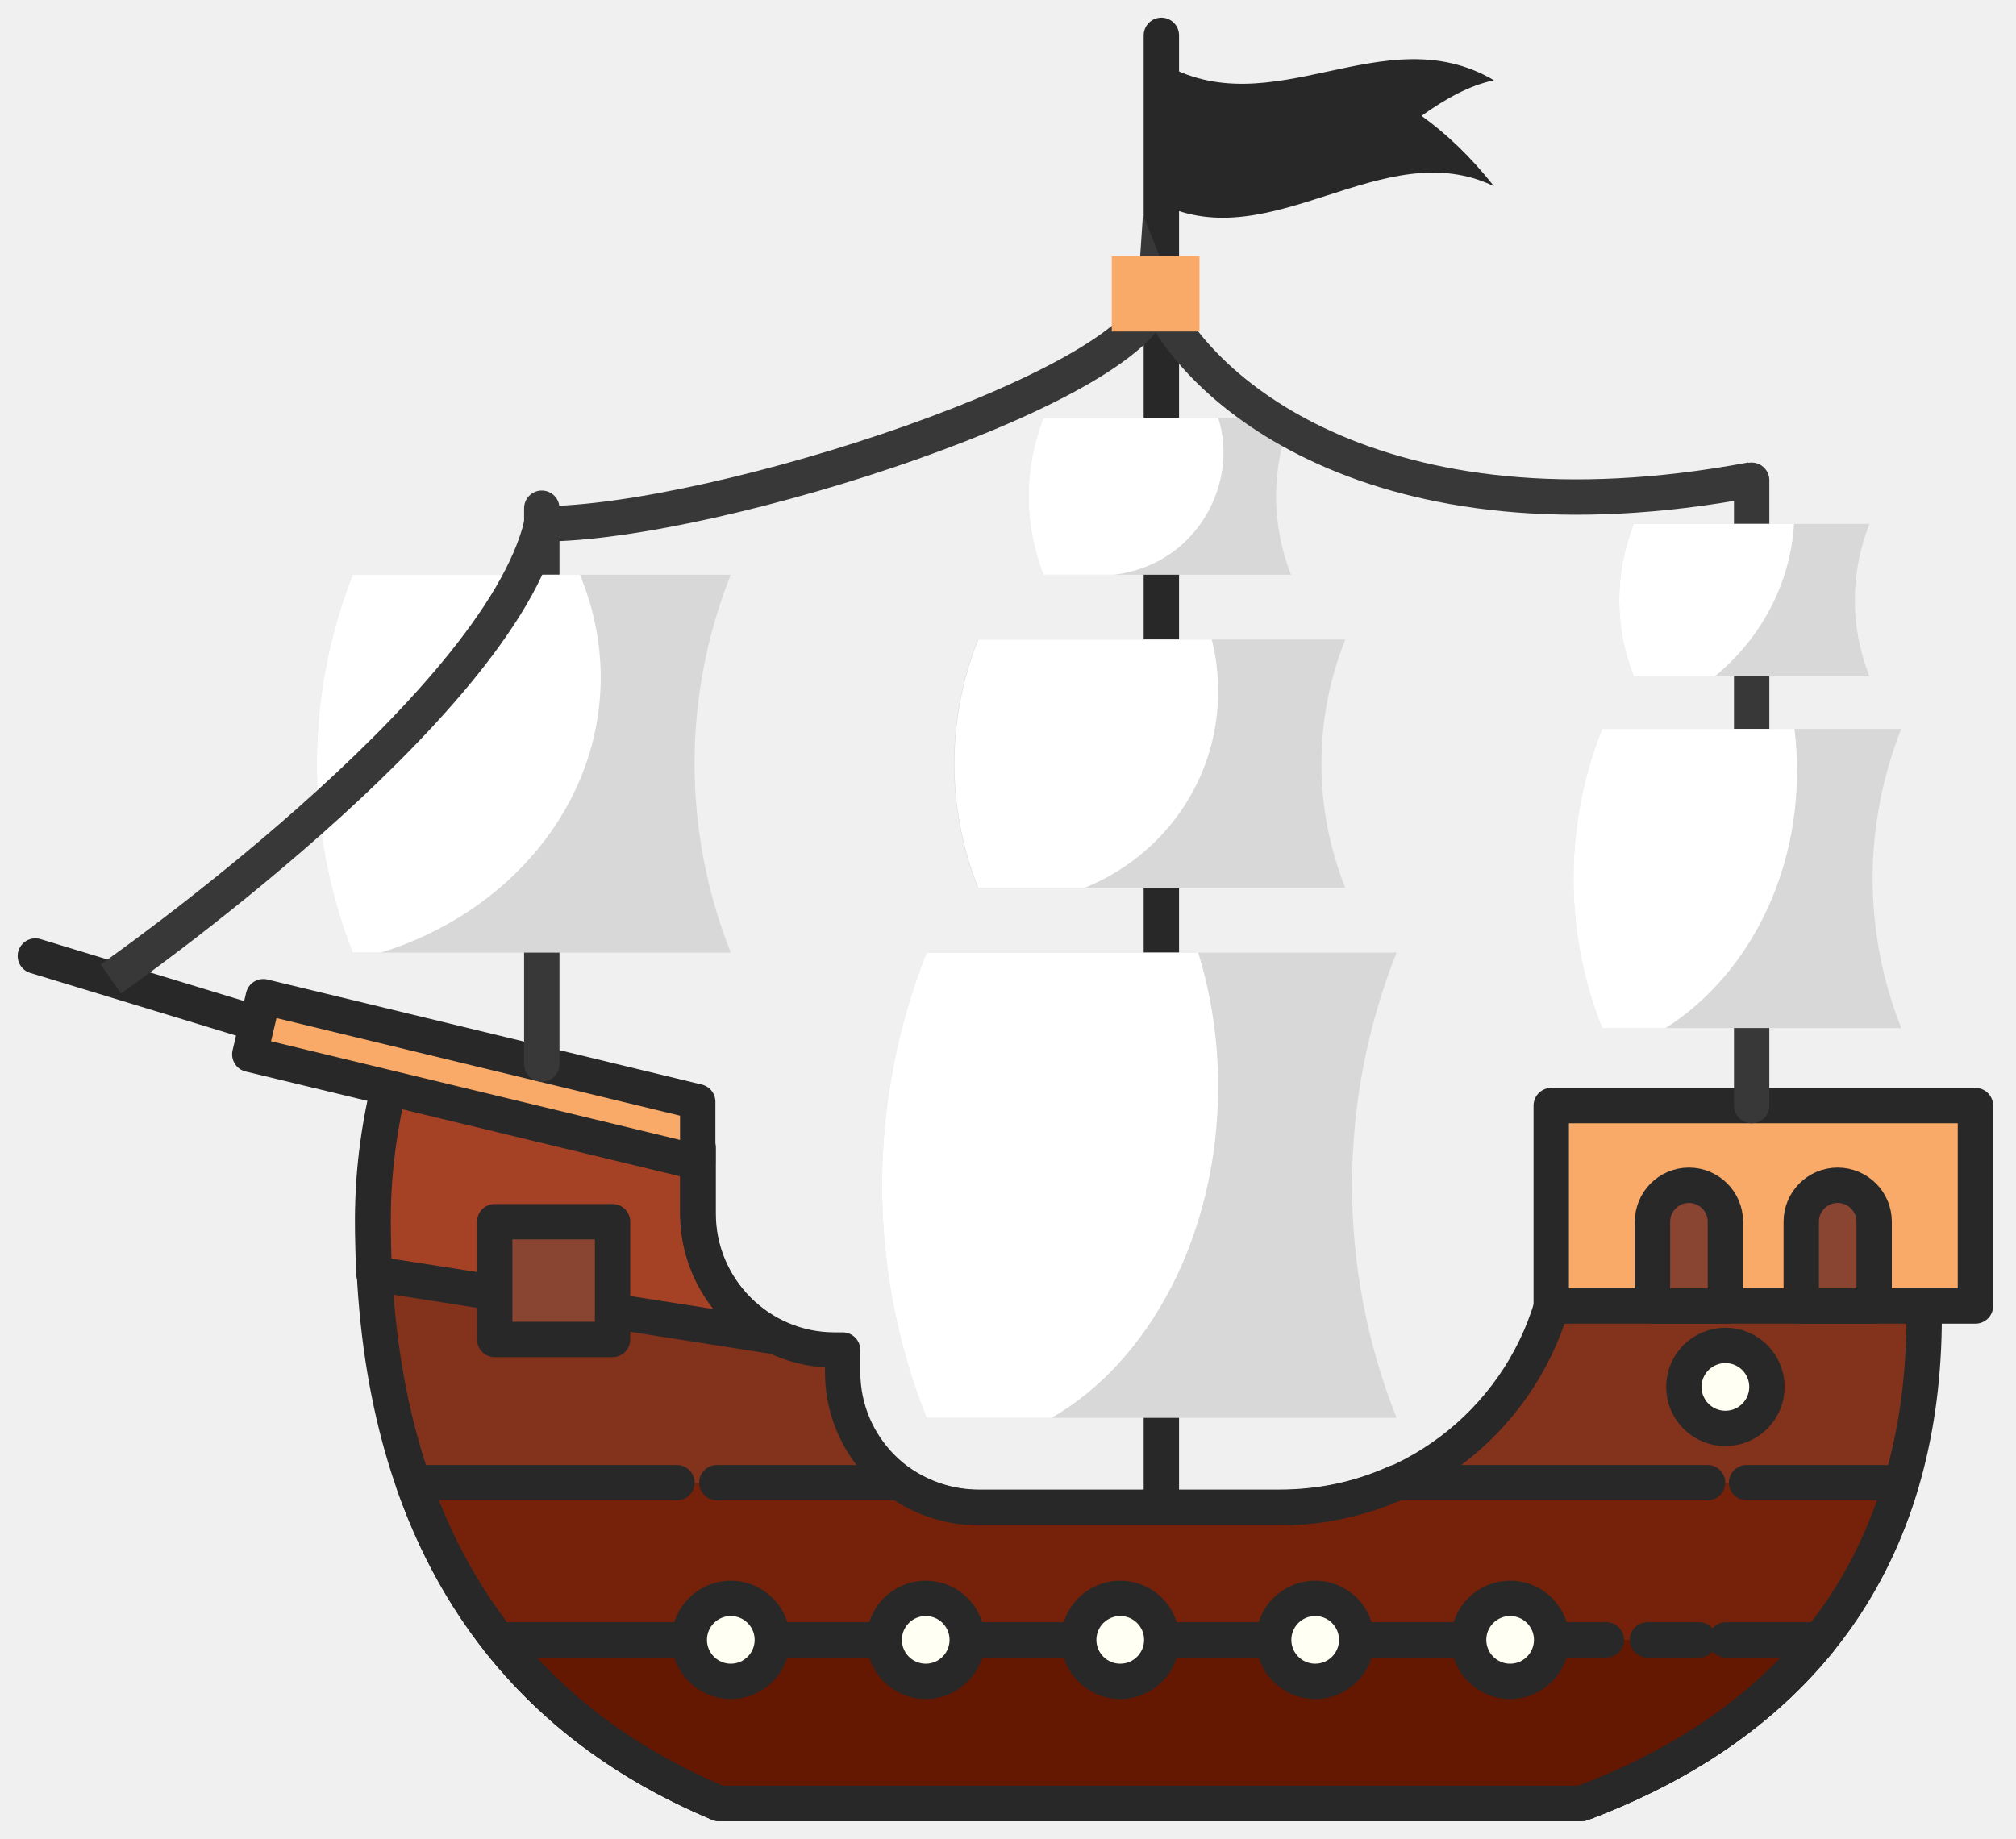
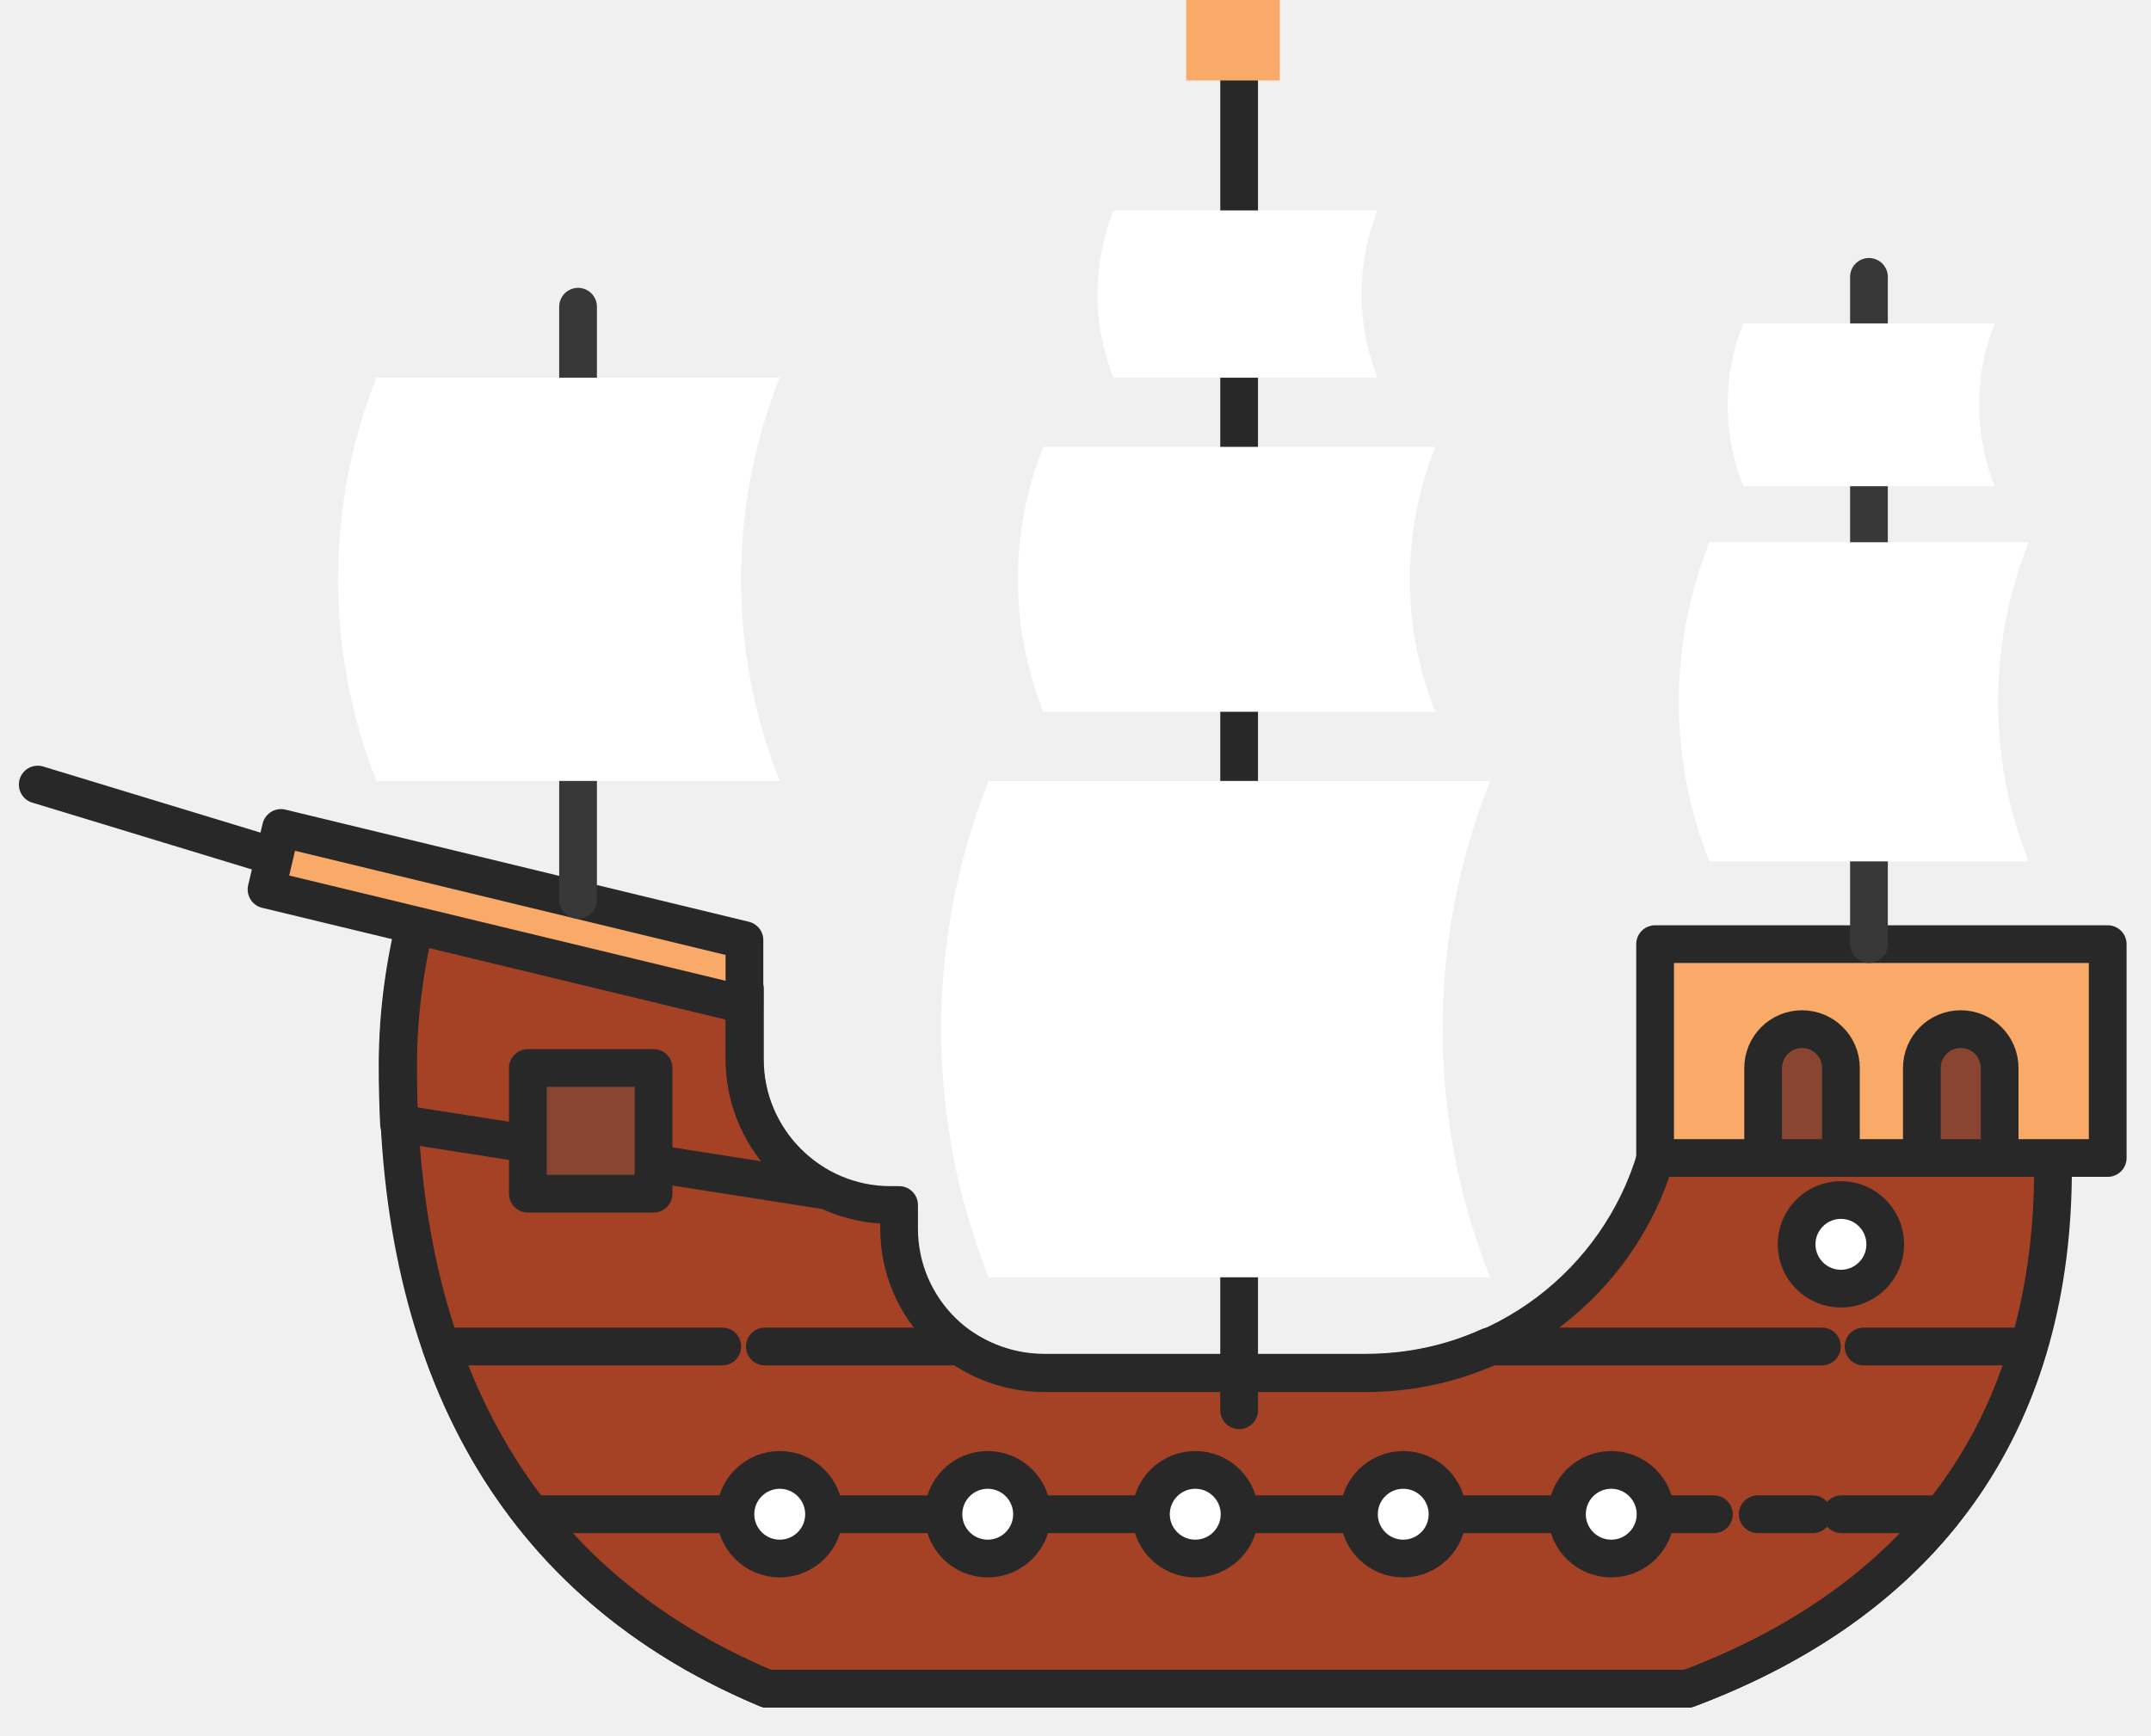
- <svg xmlns="http://www.w3.org/2000/svg" width="57" height="52" viewBox="0 0 57 52" fill="none">
-   <path d="M20.326 51H44.721C51.395 48.496 54.403 43.583 54.403 37.221C54.403 36.825 54.379 36.418 54.355 36.023C51.012 36.562 47.501 36.873 43.871 36.933C42.888 40.24 39.821 42.637 36.19 42.637H27.683C25.55 42.637 23.825 40.923 23.825 38.803V38.179H23.598C21.465 38.179 19.739 36.442 19.739 34.321V32.452C16.576 31.997 13.689 31.266 11.113 30.307C10.753 31.649 10.549 33.051 10.549 34.489C10.537 42.385 13.641 48.208 20.326 51Z" fill="#83321C" />
-   <path d="M19.727 34.309V32.44C16.564 31.985 13.677 31.254 11.101 30.296C10.741 31.637 10.537 33.039 10.537 34.477C10.537 35.004 10.549 35.508 10.573 36.023L21.896 37.796C20.614 37.161 19.727 35.831 19.727 34.309Z" fill="#A54125" />
-   <path d="M39.474 41.93C38.467 42.385 37.365 42.625 36.191 42.625H27.683C26.857 42.625 26.09 42.361 25.455 41.93H11.688C13.126 46.063 15.965 49.179 20.327 51H44.721C49.634 49.155 52.558 46.004 53.756 41.93H39.474Z" fill="#76220A" />
-   <path d="M19.727 34.309V32.44C16.564 31.985 13.677 31.254 11.101 30.296C10.741 31.637 10.537 33.039 10.537 34.477C10.537 35.004 10.549 35.508 10.573 36.023L21.896 37.796C20.614 37.161 19.727 35.831 19.727 34.309Z" stroke="#282828" stroke-miterlimit="10" stroke-linecap="round" stroke-linejoin="round" />
-   <path d="M48.28 41.93H39.461C38.455 42.385 37.353 42.625 36.178 42.625H27.671C26.845 42.625 26.078 42.361 25.443 41.93H20.267" stroke="#282828" stroke-miterlimit="10" stroke-linecap="round" stroke-linejoin="round" />
-   <path d="M19.14 41.93H11.688C13.126 46.063 15.965 49.179 20.327 51H44.721C49.634 49.155 52.558 46.004 53.756 41.93H49.382" stroke="#282828" stroke-miterlimit="10" stroke-linecap="round" stroke-linejoin="round" />
-   <path d="M14.096 46.375C15.642 48.34 17.715 49.898 20.327 51H44.722C47.657 49.898 49.874 48.328 51.455 46.375H14.096Z" fill="#641701" />
-   <path d="M48.04 46.375H46.579" stroke="#282828" stroke-miterlimit="10" stroke-linecap="round" stroke-linejoin="round" />
-   <path d="M45.417 46.375H14.096C15.642 48.34 17.715 49.898 20.327 51H44.722C47.657 49.898 49.874 48.328 51.455 46.375H48.795" stroke="#282828" stroke-miterlimit="10" stroke-linecap="round" stroke-linejoin="round" />
-   <path d="M42.241 2.27C39.102 0.425 35.975 3.624 32.836 1.767C32.836 3.097 32.836 4.439 32.836 5.769C35.975 7.29 39.102 3.756 42.241 5.266C41.558 4.403 40.876 3.768 40.193 3.277C40.876 2.785 41.558 2.414 42.241 2.27Z" fill="#282828" />
-   <path d="M32.836 1V42.625" stroke="#282828" stroke-miterlimit="10" stroke-linecap="round" stroke-linejoin="round" />
-   <path d="M39.486 40.097C35.052 40.097 30.631 40.097 26.198 40.097C24.52 35.867 24.52 31.158 26.198 26.941C30.631 26.941 35.052 26.941 39.486 26.941C37.808 31.17 37.808 35.867 39.486 40.097Z" fill="#D8D8D9" />
-   <path d="M34.441 30.727C34.441 29.385 34.238 28.115 33.878 26.941C31.314 26.941 28.75 26.941 26.198 26.941C24.52 31.17 24.52 35.879 26.198 40.097C27.372 40.097 28.558 40.097 29.732 40.097C32.5 38.503 34.441 34.908 34.441 30.727Z" fill="white" />
-   <path d="M38.036 25.107C34.573 25.107 31.11 25.107 27.648 25.107C26.749 22.855 26.749 20.339 27.648 18.086C31.11 18.086 34.573 18.086 38.036 18.086C37.137 20.339 37.137 22.855 38.036 25.107Z" fill="#D8D8D9" />
-   <path d="M34.441 19.56C34.441 19.057 34.381 18.553 34.261 18.086C32.057 18.086 29.852 18.086 27.66 18.086C26.761 20.339 26.761 22.855 27.66 25.107C28.666 25.107 29.66 25.107 30.667 25.107C32.872 24.221 34.441 22.076 34.441 19.56Z" fill="white" />
-   <path d="M36.502 16.253C34.166 16.253 31.841 16.253 29.505 16.253C28.942 14.827 28.942 13.245 29.505 11.819C31.841 11.819 34.166 11.819 36.502 11.819C35.939 13.245 35.939 14.827 36.502 16.253Z" fill="#D8D8D9" />
-   <path d="M34.441 11.819C32.8 11.819 31.146 11.819 29.505 11.819C28.942 13.245 28.942 14.827 29.505 16.253C30.176 16.253 30.847 16.253 31.506 16.253C33.902 15.953 35.028 13.581 34.441 11.819Z" fill="white" />
-   <path d="M26.174 47.549C26.822 47.549 27.348 47.023 27.348 46.375C27.348 45.727 26.822 45.201 26.174 45.201C25.525 45.201 25 45.727 25 46.375C25 47.023 25.525 47.549 26.174 47.549Z" fill="#FFFFF3" />
-   <path d="M26.174 47.549C26.822 47.549 27.348 47.023 27.348 46.375C27.348 45.727 26.822 45.201 26.174 45.201C25.525 45.201 25 45.727 25 46.375C25 47.023 25.525 47.549 26.174 47.549Z" stroke="#282828" stroke-miterlimit="10" stroke-linecap="round" stroke-linejoin="round" />
-   <path d="M31.674 47.549C32.322 47.549 32.848 47.023 32.848 46.375C32.848 45.727 32.322 45.201 31.674 45.201C31.025 45.201 30.499 45.727 30.499 46.375C30.499 47.023 31.025 47.549 31.674 47.549Z" fill="#FFFFF3" />
-   <path d="M31.674 47.549C32.322 47.549 32.848 47.023 32.848 46.375C32.848 45.727 32.322 45.201 31.674 45.201C31.025 45.201 30.499 45.727 30.499 46.375C30.499 47.023 31.025 47.549 31.674 47.549Z" stroke="#282828" stroke-miterlimit="10" stroke-linecap="round" stroke-linejoin="round" />
-   <path d="M37.185 47.549C37.834 47.549 38.359 47.023 38.359 46.375C38.359 45.727 37.834 45.201 37.185 45.201C36.537 45.201 36.011 45.727 36.011 46.375C36.011 47.023 36.537 47.549 37.185 47.549Z" fill="#FFFFF3" />
-   <path d="M37.185 47.549C37.834 47.549 38.359 47.023 38.359 46.375C38.359 45.727 37.834 45.201 37.185 45.201C36.537 45.201 36.011 45.727 36.011 46.375C36.011 47.023 36.537 47.549 37.185 47.549Z" stroke="#282828" stroke-miterlimit="10" stroke-linecap="round" stroke-linejoin="round" />
-   <path d="M42.697 47.549C43.345 47.549 43.871 47.023 43.871 46.375C43.871 45.727 43.345 45.201 42.697 45.201C42.048 45.201 41.523 45.727 41.523 46.375C41.523 47.023 42.048 47.549 42.697 47.549Z" fill="#FFFFF3" />
-   <path d="M42.697 47.549C43.345 47.549 43.871 47.023 43.871 46.375C43.871 45.727 43.345 45.201 42.697 45.201C42.048 45.201 41.523 45.727 41.523 46.375C41.523 47.023 42.048 47.549 42.697 47.549Z" stroke="#282828" stroke-miterlimit="10" stroke-linecap="round" stroke-linejoin="round" />
-   <path d="M20.662 47.549C21.311 47.549 21.837 47.023 21.837 46.375C21.837 45.727 21.311 45.201 20.662 45.201C20.014 45.201 19.488 45.727 19.488 46.375C19.488 47.023 20.014 47.549 20.662 47.549Z" fill="#FFFFF3" />
-   <path d="M20.662 47.549C21.311 47.549 21.837 47.023 21.837 46.375C21.837 45.727 21.311 45.201 20.662 45.201C20.014 45.201 19.488 45.727 19.488 46.375C19.488 47.023 20.014 47.549 20.662 47.549Z" fill="#FFFFF3" />
-   <path d="M20.662 47.549C21.311 47.549 21.837 47.023 21.837 46.375C21.837 45.727 21.311 45.201 20.662 45.201C20.014 45.201 19.488 45.727 19.488 46.375C19.488 47.023 20.014 47.549 20.662 47.549Z" stroke="#282828" stroke-miterlimit="10" stroke-linecap="round" stroke-linejoin="round" />
-   <path d="M48.783 40.396C49.432 40.396 49.958 39.87 49.958 39.222C49.958 38.573 49.432 38.048 48.783 38.048C48.135 38.048 47.609 38.573 47.609 39.222C47.609 39.87 48.135 40.396 48.783 40.396Z" fill="#FFFFF3" />
-   <path d="M48.783 40.396C49.432 40.396 49.958 39.87 49.958 39.222C49.958 38.573 49.432 38.048 48.783 38.048C48.135 38.048 47.609 38.573 47.609 39.222C47.609 39.87 48.135 40.396 48.783 40.396Z" stroke="#282828" stroke-miterlimit="10" stroke-linecap="round" stroke-linejoin="round" />
-   <path d="M20.326 51H44.721C51.395 48.496 54.403 43.583 54.403 37.221C54.403 36.825 54.379 36.418 54.355 36.023C51.012 36.562 47.501 36.873 43.871 36.933C42.888 40.24 39.821 42.637 36.19 42.637H27.683C25.55 42.637 23.825 40.923 23.825 38.803V38.179H23.598C21.465 38.179 19.739 36.442 19.739 34.321V32.452C16.576 31.997 13.689 31.266 11.113 30.307C10.753 31.649 10.549 33.051 10.549 34.489C10.537 42.385 13.641 48.208 20.326 51Z" stroke="#282828" stroke-miterlimit="10" stroke-linecap="round" stroke-linejoin="round" />
-   <path d="M55.853 31.266H43.859V36.933H55.853V31.266Z" fill="#F9AA68" />
-   <path d="M55.853 31.266H43.859V36.933H55.853V31.266Z" stroke="#282828" stroke-miterlimit="10" stroke-linecap="round" stroke-linejoin="round" />
-   <path d="M48.783 36.933H46.722V34.549C46.722 33.986 47.178 33.519 47.753 33.519C48.316 33.519 48.783 33.974 48.783 34.549V36.933Z" fill="#894532" />
-   <path d="M52.989 36.933H50.928V34.549C50.928 33.986 51.383 33.519 51.958 33.519C52.522 33.519 52.989 33.974 52.989 34.549V36.933Z" fill="#894532" />
-   <path d="M48.783 36.933H46.722V34.549C46.722 33.986 47.178 33.519 47.753 33.519C48.316 33.519 48.783 33.974 48.783 34.549V36.933Z" stroke="#282828" stroke-miterlimit="10" stroke-linecap="round" stroke-linejoin="round" />
-   <path d="M52.989 36.933H50.928V34.549C50.928 33.986 51.383 33.519 51.958 33.519C52.522 33.519 52.989 33.974 52.989 34.549V36.933Z" stroke="#282828" stroke-miterlimit="10" stroke-linecap="round" stroke-linejoin="round" />
-   <path d="M19.727 31.158L7.446 28.187L7.063 29.816L19.727 32.872V31.158Z" fill="#F9AA68" />
-   <path d="M19.727 31.158L7.446 28.187L7.063 29.816L19.727 32.872V31.158Z" stroke="#282828" stroke-miterlimit="10" stroke-linecap="round" stroke-linejoin="round" />
-   <path d="M49.526 13.581V31.266" stroke="#383838" stroke-miterlimit="10" stroke-linecap="round" stroke-linejoin="round" />
-   <path d="M53.756 29.073C50.94 29.073 48.124 29.073 45.297 29.073C44.218 26.353 44.218 23.334 45.297 20.614C48.112 20.614 50.928 20.614 53.756 20.614C52.677 23.334 52.677 26.353 53.756 29.073Z" fill="#D8D8D9" />
-   <path d="M50.808 21.812C50.808 21.405 50.784 20.998 50.736 20.614C48.927 20.614 47.118 20.614 45.297 20.614C44.218 23.334 44.218 26.353 45.297 29.073C45.896 29.073 46.495 29.073 47.094 29.073C49.298 27.671 50.808 24.952 50.808 21.812Z" fill="white" />
-   <path d="M52.857 19.128C50.641 19.128 48.424 19.128 46.195 19.128C45.644 17.739 45.644 16.193 46.195 14.815C48.412 14.815 50.629 14.815 52.857 14.815C52.306 16.205 52.306 17.739 52.857 19.128Z" fill="#D8D8D9" />
-   <path d="M50.724 14.815C49.215 14.815 47.705 14.815 46.195 14.815C45.644 16.205 45.644 17.75 46.195 19.128C46.962 19.128 47.717 19.128 48.484 19.128C49.766 18.074 50.617 16.54 50.724 14.815Z" fill="white" />
-   <path d="M15.318 14.372V30.092" stroke="#383838" stroke-miterlimit="10" stroke-linecap="round" stroke-linejoin="round" />
-   <path d="M20.662 26.941C17.104 26.941 13.533 26.941 9.974 26.941C8.62 23.502 8.62 19.68 9.974 16.253C13.533 16.253 17.104 16.253 20.662 16.253C19.296 19.68 19.296 23.502 20.662 26.941Z" fill="#D8D8D9" />
-   <path d="M16.984 19.152C16.984 18.134 16.768 17.151 16.397 16.253C14.252 16.253 12.119 16.253 9.974 16.253C8.62 19.692 8.62 23.514 9.974 26.941C10.238 26.941 10.502 26.941 10.765 26.941C14.384 25.826 16.984 22.759 16.984 19.152Z" fill="white" />
-   <path d="M7.063 28.882L1 27.036" stroke="#282828" stroke-miterlimit="10" stroke-linecap="round" stroke-linejoin="round" />
-   <path d="M17.319 34.549H13.988V37.88H17.319V34.549Z" fill="#894532" />
-   <path d="M17.319 34.549H13.988V37.88H17.319V34.549Z" stroke="#282828" stroke-miterlimit="10" stroke-linecap="round" stroke-linejoin="round" />
-   <path d="M3.133 27.683C3.133 27.683 14.084 20.051 15.318 14.815C20.255 14.815 32.5 10.837 32.668 8.309C33.71 10.933 38.85 15.57 49.526 13.569" stroke="#383838" stroke-miterlimit="10" />
-   <path d="M33.914 7.243H31.434V9.375H33.914V7.243Z" fill="#F9AA68" />
+ <svg xmlns="http://www.w3.org/2000/svg" width="57" height="46" viewBox="0 0 57 46" fill="none">
+   <path d="M20.326 44.758H44.721C51.395 42.253 54.403 37.341 54.403 30.978C54.403 30.583 54.379 30.176 54.355 29.78C51.012 30.319 47.501 30.631 43.871 30.691C42.888 33.998 39.821 36.394 36.19 36.394H27.683C25.55 36.394 23.825 34.681 23.825 32.56V31.937H23.598C21.465 31.937 19.739 30.2 19.739 28.079V26.21C16.576 25.754 13.689 25.023 11.113 24.065C10.753 25.407 10.549 26.809 10.549 28.247C10.537 36.143 13.641 41.966 20.326 44.758Z" fill="#A54125" />
+   <path d="M19.727 28.067V26.198C16.564 25.742 13.677 25.012 11.101 24.053C10.741 25.395 10.537 26.797 10.537 28.235C10.537 28.762 10.549 29.265 10.573 29.78L21.896 31.554C20.614 30.919 19.727 29.588 19.727 28.067Z" fill="#A54125" />
+   <path d="M39.474 35.687C38.467 36.143 37.365 36.382 36.191 36.382H27.683C26.857 36.382 26.09 36.119 25.455 35.687H11.688C13.126 39.821 15.965 42.936 20.327 44.758H44.721C49.634 42.912 52.558 39.761 53.756 35.687H39.474Z" fill="#A54125" />
+   <path d="M19.727 28.067V26.198C16.564 25.742 13.677 25.012 11.101 24.053C10.741 25.395 10.537 26.797 10.537 28.235C10.537 28.762 10.549 29.265 10.573 29.78L21.896 31.554C20.614 30.919 19.727 29.588 19.727 28.067Z" stroke="#282828" stroke-miterlimit="10" stroke-linecap="round" stroke-linejoin="round" />
+   <path d="M48.28 35.687H39.461C38.455 36.143 37.353 36.382 36.178 36.382H27.671C26.845 36.382 26.078 36.119 25.443 35.687H20.267" stroke="#282828" stroke-miterlimit="10" stroke-linecap="round" stroke-linejoin="round" />
+   <path d="M19.14 35.687H11.688C13.126 39.821 15.965 42.936 20.327 44.758H44.721C49.634 42.912 52.558 39.761 53.756 35.687H49.382" stroke="#282828" stroke-miterlimit="10" stroke-linecap="round" stroke-linejoin="round" />
+   <path d="M14.096 40.133C15.642 42.097 17.715 43.655 20.327 44.758H44.722C47.657 43.655 49.874 42.086 51.455 40.133H14.096Z" fill="#A54125" />
+   <path d="M48.04 40.133H46.579" stroke="#282828" stroke-miterlimit="10" stroke-linecap="round" stroke-linejoin="round" />
+   <path d="M45.417 40.133H14.096C15.642 42.097 17.715 43.655 20.327 44.758H44.722C47.657 43.655 49.874 42.086 51.455 40.133H48.795" stroke="#282828" stroke-miterlimit="10" stroke-linecap="round" stroke-linejoin="round" />
+   <path d="M32.836 1.757V37.377" stroke="#282828" stroke-miterlimit="10" stroke-linecap="round" stroke-linejoin="round" />
+   <path d="M39.486 33.854C35.052 33.854 30.631 33.854 26.198 33.854C24.52 29.625 24.52 24.916 26.198 20.698C30.631 20.698 35.052 20.698 39.486 20.698C37.808 24.928 37.808 29.625 39.486 33.854Z" fill="white" />
+   <path d="M38.036 18.865C34.573 18.865 31.11 18.865 27.648 18.865C26.749 16.612 26.749 14.096 27.648 11.844C31.11 11.844 34.573 11.844 38.036 11.844C37.137 14.096 37.137 16.612 38.036 18.865Z" fill="white" />
+   <path d="M36.502 10.01C34.166 10.01 31.841 10.01 29.505 10.01C28.942 8.584 28.942 7.003 29.505 5.577C31.841 5.577 34.166 5.577 36.502 5.577C35.939 7.003 35.939 8.584 36.502 10.01Z" fill="white" />
+   <path d="M26.174 41.307C26.822 41.307 27.348 40.781 27.348 40.133C27.348 39.484 26.822 38.958 26.174 38.958C25.525 38.958 25 39.484 25 40.133C25 40.781 25.525 41.307 26.174 41.307Z" fill="white" />
+   <path d="M26.174 41.307C26.822 41.307 27.348 40.781 27.348 40.133C27.348 39.484 26.822 38.958 26.174 38.958C25.525 38.958 25 39.484 25 40.133C25 40.781 25.525 41.307 26.174 41.307Z" stroke="#282828" stroke-miterlimit="10" stroke-linecap="round" stroke-linejoin="round" />
+   <path d="M31.674 41.307C32.322 41.307 32.848 40.781 32.848 40.133C32.848 39.484 32.322 38.958 31.674 38.958C31.025 38.958 30.499 39.484 30.499 40.133C30.499 40.781 31.025 41.307 31.674 41.307Z" fill="white" />
+   <path d="M31.674 41.307C32.322 41.307 32.848 40.781 32.848 40.133C32.848 39.484 32.322 38.958 31.674 38.958C31.025 38.958 30.499 39.484 30.499 40.133C30.499 40.781 31.025 41.307 31.674 41.307Z" stroke="#282828" stroke-miterlimit="10" stroke-linecap="round" stroke-linejoin="round" />
+   <path d="M37.185 41.307C37.834 41.307 38.359 40.781 38.359 40.133C38.359 39.484 37.834 38.958 37.185 38.958C36.537 38.958 36.011 39.484 36.011 40.133C36.011 40.781 36.537 41.307 37.185 41.307Z" fill="white" />
+   <path d="M37.185 41.307C37.834 41.307 38.359 40.781 38.359 40.133C38.359 39.484 37.834 38.958 37.185 38.958C36.537 38.958 36.011 39.484 36.011 40.133C36.011 40.781 36.537 41.307 37.185 41.307Z" stroke="#282828" stroke-miterlimit="10" stroke-linecap="round" stroke-linejoin="round" />
+   <path d="M42.697 41.307C43.345 41.307 43.871 40.781 43.871 40.133C43.871 39.484 43.345 38.958 42.697 38.958C42.048 38.958 41.523 39.484 41.523 40.133C41.523 40.781 42.048 41.307 42.697 41.307Z" fill="white" />
+   <path d="M42.697 41.307C43.345 41.307 43.871 40.781 43.871 40.133C43.871 39.484 43.345 38.958 42.697 38.958C42.048 38.958 41.523 39.484 41.523 40.133C41.523 40.781 42.048 41.307 42.697 41.307Z" stroke="#282828" stroke-miterlimit="10" stroke-linecap="round" stroke-linejoin="round" />
+   <path d="M20.662 41.307C21.311 41.307 21.837 40.781 21.837 40.133C21.837 39.484 21.311 38.958 20.662 38.958C20.014 38.958 19.488 39.484 19.488 40.133C19.488 40.781 20.014 41.307 20.662 41.307Z" fill="white" />
+   <path d="M20.662 41.307C21.311 41.307 21.837 40.781 21.837 40.133C21.837 39.484 21.311 38.958 20.662 38.958C20.014 38.958 19.488 39.484 19.488 40.133C19.488 40.781 20.014 41.307 20.662 41.307Z" fill="white" />
+   <path d="M20.662 41.307C21.311 41.307 21.837 40.781 21.837 40.133C21.837 39.484 21.311 38.958 20.662 38.958C20.014 38.958 19.488 39.484 19.488 40.133C19.488 40.781 20.014 41.307 20.662 41.307Z" stroke="#282828" stroke-miterlimit="10" stroke-linecap="round" stroke-linejoin="round" />
+   <path d="M48.783 34.154C49.432 34.154 49.958 33.628 49.958 32.979C49.958 32.331 49.432 31.805 48.783 31.805C48.135 31.805 47.609 32.331 47.609 32.979C47.609 33.628 48.135 34.154 48.783 34.154Z" fill="white" />
+   <path d="M48.783 34.154C49.432 34.154 49.958 33.628 49.958 32.979C49.958 32.331 49.432 31.805 48.783 31.805C48.135 31.805 47.609 32.331 47.609 32.979C47.609 33.628 48.135 34.154 48.783 34.154Z" stroke="#282828" stroke-miterlimit="10" stroke-linecap="round" stroke-linejoin="round" />
+   <path d="M20.326 44.758H44.721C51.395 42.253 54.403 37.341 54.403 30.978C54.403 30.583 54.379 30.176 54.355 29.78C51.012 30.319 47.501 30.631 43.871 30.691C42.888 33.998 39.821 36.394 36.19 36.394H27.683C25.55 36.394 23.825 34.681 23.825 32.56V31.937H23.598C21.465 31.937 19.739 30.2 19.739 28.079V26.21C16.576 25.754 13.689 25.023 11.113 24.065C10.753 25.407 10.549 26.809 10.549 28.247C10.537 36.143 13.641 41.966 20.326 44.758Z" stroke="#282828" stroke-miterlimit="10" stroke-linecap="round" stroke-linejoin="round" />
+   <path d="M55.853 25.023H43.859V30.691H55.853V25.023Z" fill="#F9AA68" />
+   <path d="M55.853 25.023H43.859V30.691H55.853V25.023Z" stroke="#282828" stroke-miterlimit="10" stroke-linecap="round" stroke-linejoin="round" />
+   <path d="M48.783 30.691H46.722V28.306C46.722 27.743 47.178 27.276 47.753 27.276C48.316 27.276 48.783 27.731 48.783 28.306V30.691Z" fill="#894532" />
+   <path d="M52.989 30.691H50.928V28.306C50.928 27.743 51.383 27.276 51.958 27.276C52.522 27.276 52.989 27.731 52.989 28.306V30.691Z" fill="#894532" />
+   <path d="M48.783 30.691H46.722V28.306C46.722 27.743 47.178 27.276 47.753 27.276C48.316 27.276 48.783 27.731 48.783 28.306V30.691Z" stroke="#282828" stroke-miterlimit="10" stroke-linecap="round" stroke-linejoin="round" />
+   <path d="M52.989 30.691H50.928V28.306C50.928 27.743 51.383 27.276 51.958 27.276C52.522 27.276 52.989 27.731 52.989 28.306V30.691Z" stroke="#282828" stroke-miterlimit="10" stroke-linecap="round" stroke-linejoin="round" />
+   <path d="M19.727 24.916L7.446 21.944L7.063 23.574L19.727 26.629V24.916Z" fill="#F9AA68" />
+   <path d="M19.727 24.916L7.446 21.944L7.063 23.574L19.727 26.629V24.916Z" stroke="#282828" stroke-miterlimit="10" stroke-linecap="round" stroke-linejoin="round" />
+   <path d="M49.526 7.338V25.023" stroke="#383838" stroke-miterlimit="10" stroke-linecap="round" stroke-linejoin="round" />
+   <path d="M53.756 22.831C50.94 22.831 48.124 22.831 45.297 22.831C44.218 20.111 44.218 17.091 45.297 14.372C48.112 14.372 50.928 14.372 53.756 14.372C52.677 17.091 52.677 20.111 53.756 22.831Z" fill="white" />
+   <path d="M52.857 12.886C50.641 12.886 48.424 12.886 46.195 12.886C45.644 11.496 45.644 9.95 46.195 8.572C48.412 8.572 50.629 8.572 52.857 8.572C52.306 9.962 52.306 11.496 52.857 12.886Z" fill="white" />
+   <path d="M15.318 8.129V23.849" stroke="#383838" stroke-miterlimit="10" stroke-linecap="round" stroke-linejoin="round" />
+   <path d="M20.662 20.698C17.104 20.698 13.533 20.698 9.974 20.698C8.62 17.259 8.62 13.437 9.974 10.01C13.533 10.01 17.104 10.01 20.662 10.01C19.296 13.437 19.296 17.259 20.662 20.698Z" fill="white" />
+   <path d="M7.063 22.639L1 20.794" stroke="#282828" stroke-miterlimit="10" stroke-linecap="round" stroke-linejoin="round" />
+   <path d="M17.319 28.306H13.988V31.637H17.319V28.306Z" fill="#894532" />
+   <path d="M17.319 28.306H13.988V31.637H17.319V28.306Z" stroke="#282828" stroke-miterlimit="10" stroke-linecap="round" stroke-linejoin="round" />
+   <path d="M33.914 0H31.434V2.133H33.914V0Z" fill="#F9AA68" />
</svg>
